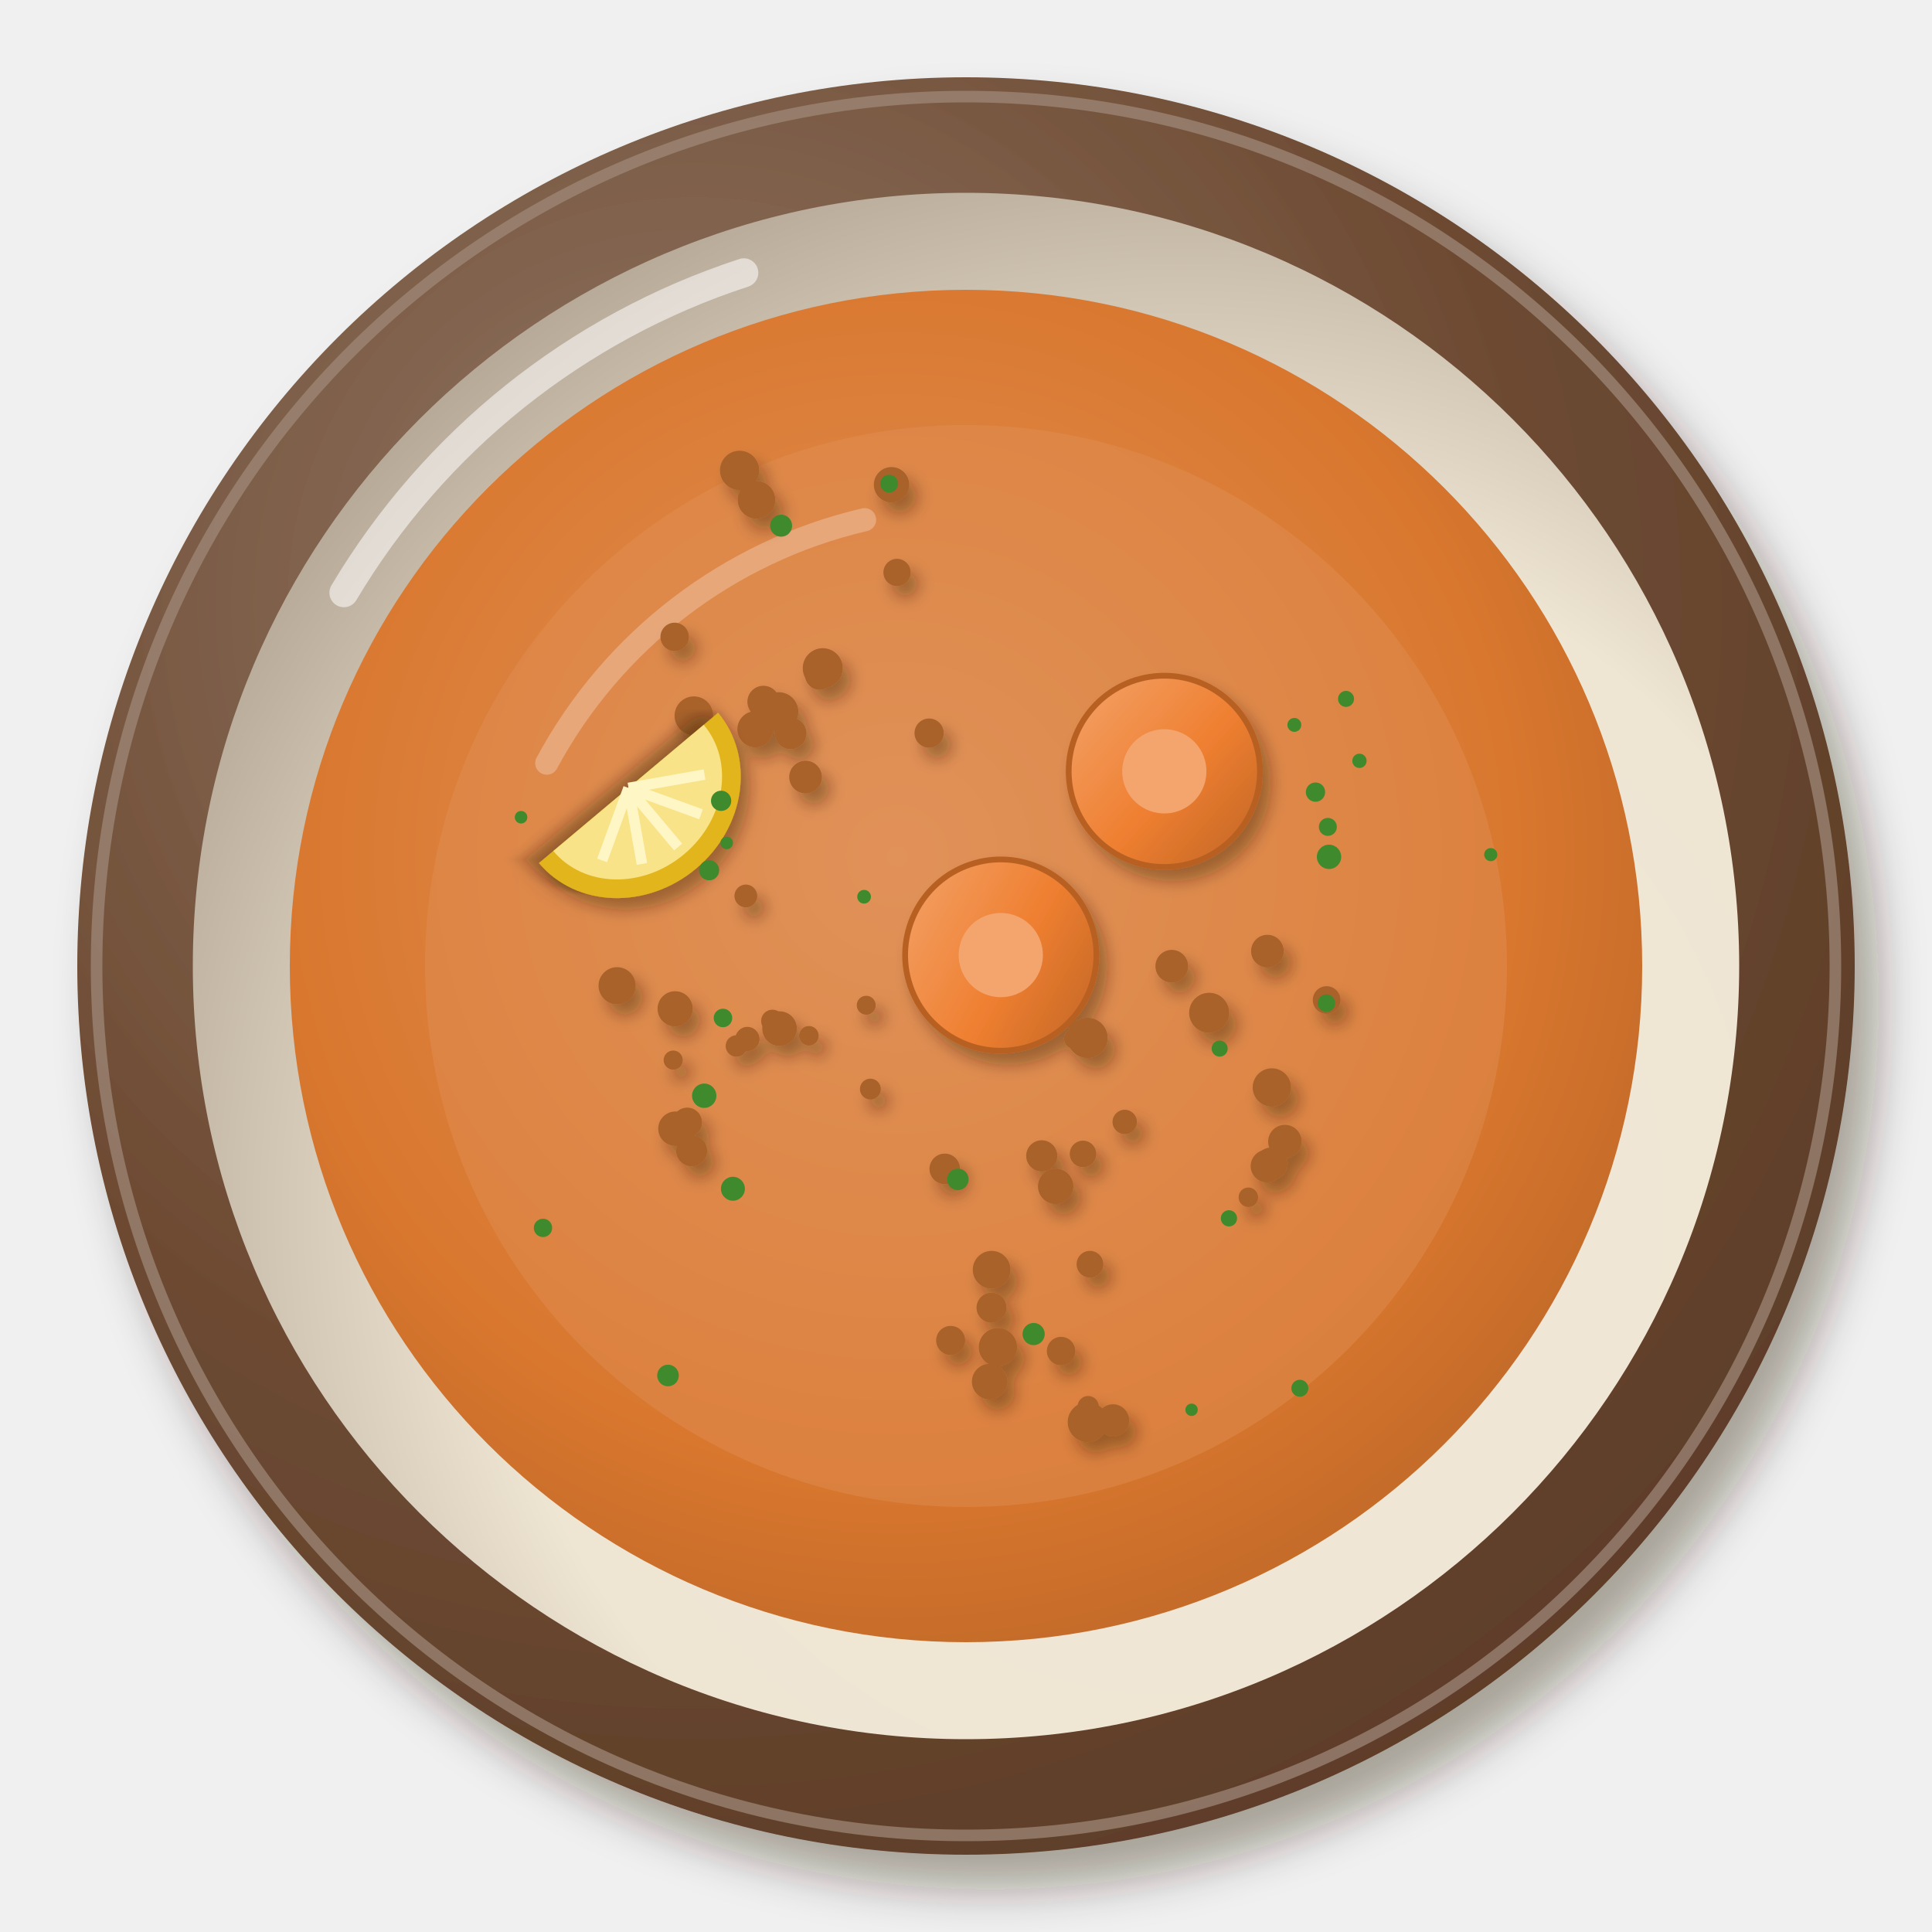
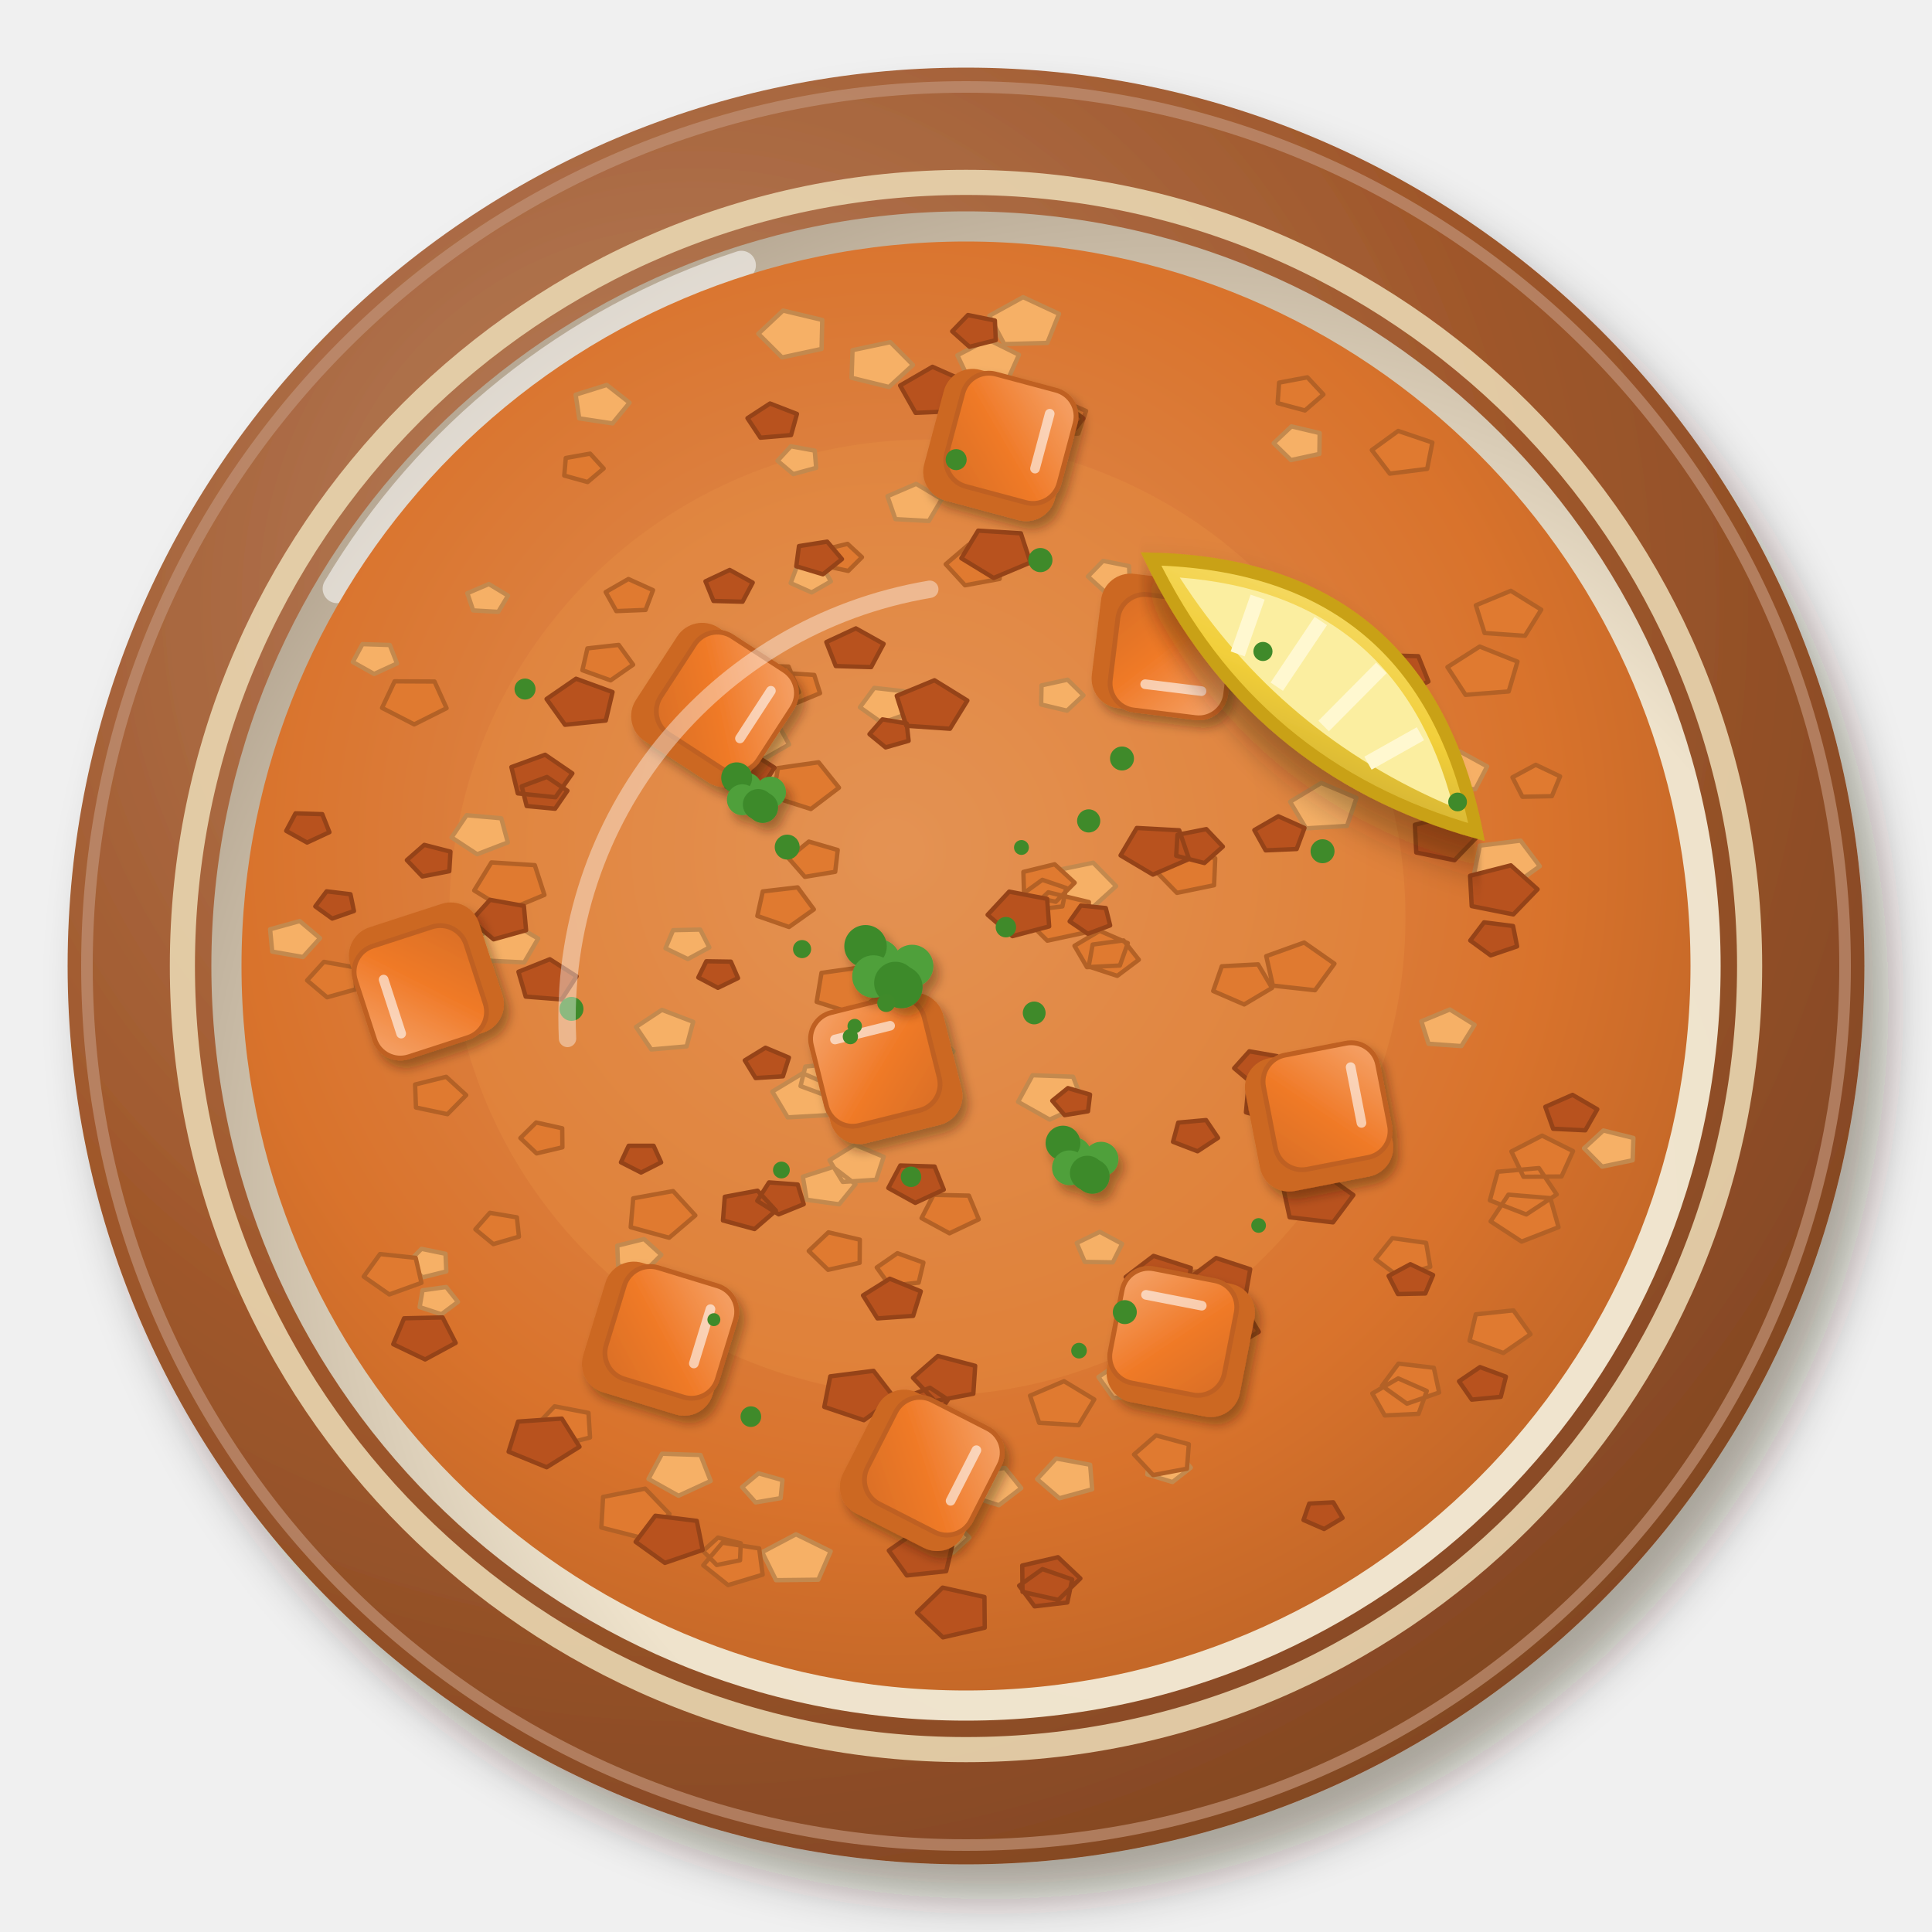
<svg xmlns="http://www.w3.org/2000/svg" viewBox="0 0 200 200" width="400" height="400">
  <defs>
    <filter id="pl_soczewicowa-1" x="-30%" y="-30%" width="160%" height="160%">
      <feDropShadow dx="2.52" dy="3.6" stdDeviation="2.34" flood-color="#2b1607" flood-opacity=".36" />
    </filter>
    <radialGradient id="pl_soczewicowa-2" cx="0.35" cy="0.3" r=".75">
-       <stop offset="0" stop-color="#927866" />
-       <stop offset=".6" stop-color="#6e4b33" />
-       <stop offset="1" stop-color="#5d3d28" />
+       <stop offset="0" stop-color="#b88261" />
+       <stop offset=".6" stop-color="#a0582c" />
+       <stop offset="1" stop-color="#834723" />
    </radialGradient>
    <radialGradient id="pl_soczewicowa-3" cx="0.64" cy="0.66" r=".75">
-       <stop offset="0" stop-color="#f1e8d8" />
-       <stop offset=".6" stop-color="#efe5d3" />
-       <stop offset="1" stop-color="#b0a291" />
+       <stop offset="0" stop-color="#f1e6d2" />
+       <stop offset=".6" stop-color="#efe3cc" />
+       <stop offset="1" stop-color="#b0a18d" />
    </radialGradient>
    <radialGradient id="pl_soczewicowa-4" cx="0.45" cy="0.42" r=".75">
-       <stop offset="0" stop-color="#e1955c" />
-       <stop offset=".6" stop-color="#d9772e" />
-       <stop offset="1" stop-color="#ad5e24" />
+       <stop offset="0" stop-color="#e1925a" />
+       <stop offset=".6" stop-color="#d9732c" />
+       <stop offset="1" stop-color="#ad5b23" />
    </radialGradient>
    <filter id="pl_soczewicowa-5" x="-30%" y="-30%" width="160%" height="160%">
-       <feDropShadow dx="0.84" dy="1.2" stdDeviation="0.78" flood-color="#2b1607" flood-opacity=".36" />
+       <feDropShadow dx="0.56" dy="0.8" stdDeviation="0.52" flood-color="#2b1607" flood-opacity=".36" />
    </filter>
    <linearGradient id="pl_soczewicowa-6" x1="0" y1="0" x2="1" y2="1">
-       <stop offset="0" stop-color="#f3a36a" />
-       <stop offset=".55" stop-color="#ef7f30" />
-       <stop offset="1" stop-color="#be6426" />
+       <stop offset="0" stop-color="#f5a56d" />
+       <stop offset=".55" stop-color="#f07a28" />
+       <stop offset="1" stop-color="#d86e24" />
    </linearGradient>
    <filter id="pl_soczewicowa-7" x="-30%" y="-30%" width="160%" height="160%">
      <feDropShadow dx="0.7" dy="1" stdDeviation="0.65" flood-color="#2b1607" flood-opacity=".36" />
    </filter>
+     <linearGradient id="pl_soczewicowa-8" x1="0" y1="0" x2="1" y2="1">
+       <stop offset="0" stop-color="#f6dd75" />
+       <stop offset=".55" stop-color="#f2cf3a" />
+       <stop offset="1" stop-color="#caaa30" />
+     </linearGradient>
  </defs>
  <g filter="url(#pl_soczewicowa-1)">
-     <circle cx="100" cy="100" r="92" fill="url(#pl_soczewicowa-2)" />
+     <circle cx="100" cy="100" r="93" fill="url(#pl_soczewicowa-2)" />
  </g>
-   <circle cx="100" cy="100" r="90" fill="none" stroke="#a18a7a" stroke-width="1.2" opacity=".7" />
-   <circle cx="100" cy="100" r="80.04" fill="url(#pl_soczewicowa-3)" />
-   <path d="M35.6,61.36 A75.44,75.44 0 0 1 77,28.24" stroke="#fff" stroke-width="3" fill="none" stroke-linecap="round" opacity=".55" />
-   <circle cx="100" cy="100" r="70" fill="url(#pl_soczewicowa-4)" opacity="1" />
-   <path d="M56.6,79 A50.4,50.4 0 0 1 89.5,53.8" stroke="#fff" stroke-width="2.4" fill="none" stroke-linecap="round" opacity=".45" />
-   <circle cx="100" cy="100" r="56" fill="#e08f54" opacity=".45" />
+   <circle cx="100" cy="100" r="91" fill="none" stroke="#c19276" stroke-width="1.2" opacity=".7" />
+   <circle cx="100" cy="100" r="78.12" fill="url(#pl_soczewicowa-3)" />
+   <path d="M34.9,60.94 A76.26,76.26 0 0 1 76.75,27.46" stroke="#fff" stroke-width="3" fill="none" stroke-linecap="round" opacity=".55" />
+   <circle cx="100" cy="100" r="81.12" fill="none" stroke="#e9d6b0" stroke-width="2.6" opacity=".9" />
+   <circle cx="100" cy="100" r="75" fill="url(#pl_soczewicowa-4)" opacity="1" />
+   <circle cx="96" cy="95" r="49.5" fill="#ea9244" opacity="0.3" />
+   <path d="M121.09,69.33L124.86,69.13L126.3,71.58L123.42,73.29L120.2,71.91ZM96.45,106.68L98.7,108.84L96.47,111L92.83,110.19L92.81,107.51ZM52.57,87.21L49.39,88.43L46.75,86.69L48.3,84.39L51.89,84.71ZM52.59,61.66L51.58,63.34L48.98,63.19L48.38,61.41L50.61,60.46ZM80.52,74.94L81.69,77.07L79.16,78.51L76.42,77.27L77.26,75.06ZM104.04,151.96L105.72,154.05L103.4,155.82L100.28,154.82L100.67,152.43ZM82.4,158.83L85.99,160.59L84.71,163.53L80.33,163.58L78.9,160.68ZM46.2,131.62L43.75,132.23L42.16,130.79L43.63,129.28L46.12,129.79ZM96.16,53.93L92.69,53.74L91.87,51.37L94.84,50.09L97.49,51.67ZM89.02,73.22L90.5,71.21L93.69,71.57L94.19,73.81L91.3,74.83ZM27.96,96.2L31.03,95.35L33.13,97.12L31.37,99.07L28.18,98.51ZM62.82,39.85L65.17,41.69L63.41,43.83L59.96,43.31L59.59,40.86ZM108.42,35.5L103.96,35.62L102.41,32.69L105.91,30.76L109.63,32.49ZM86.01,60.19L84.02,61.33L81.85,60.36L82.5,58.62L85.07,58.51ZM85.66,115.44L81.54,115.67L79.95,113L83.09,111.11L86.62,112.62ZM136.78,81.05L140.42,82.6L139.44,85.5L135.2,85.75L133.55,83ZM157.41,87.02L159.4,89.67L156.42,91.81L152.59,90.49L153.19,87.54ZM94.51,37.78L92.03,40.06L88.16,39.11L88.25,36.25L92.17,35.42ZM136.58,46.99L133.64,47.63L131.85,45.88L133.69,44.14L136.61,44.83ZM112.16,71.98L110.46,73.57L107.78,72.93L107.82,70.95L110.52,70.36ZM100.35,39.39L99.11,36.78L102.27,35.14L105.48,36.73L104.3,39.36ZM88.56,122.59L86.87,124.67L83.51,124.2L83.11,121.81L86.23,120.81ZM47.41,134.77L45.7,136.05L43.44,135.31L43.74,133.57L46.19,133.23ZM72.52,150.62L73.57,153.31L70.24,154.84L67.13,153.1L68.53,150.49ZM112.29,130.63L111.46,128.68L113.85,127.52L116.16,128.76L115.2,130.68ZM169.01,120.11L165.85,120.77L163.98,118.87L165.98,117.03L169.09,117.8ZM115.25,144.73L113.71,142.55L116.2,140.84L119.28,141.97L118.7,144.37ZM80.49,47.7L81.87,46.2L84.34,46.65L84.49,48.43L82.12,49.08ZM85.12,33.12L85.05,36.12L80.96,37L78.5,34.55L81.06,32.15ZM106.89,111.31L111.08,111.46L112.18,114.3L108.66,115.9L105.39,114.06ZM134.92,120.86L132.12,118.77L134.1,116.26L138.12,116.8L138.64,119.64ZM87.57,111.96L85.46,113.39L82.87,112.43L83.37,110.41L86.27,110.11ZM55.71,97.16L54.27,99.63L50.47,99.44L49.56,96.85L52.79,95.44ZM88.04,115.87L87.23,113.31L90.45,111.98L93.27,113.71L91.78,116.12ZM90.7,122.13L87.24,122.35L85.87,120.11L88.49,118.5L91.48,119.75ZM66.79,131.59L63.98,131.01L63.9,128.95L66.67,128.27L68.46,129.9ZM80.81,155.09L78.22,155.53L76.82,153.95L78.53,152.52L81,153.22ZM71.08,108.32L67.42,108.64L65.84,106.31L68.52,104.54L71.76,105.78ZM100.35,159.16L98.67,160.71L96.04,160.07L96.1,158.13L98.76,157.56ZM112.97,94.06L109.02,93.07L109.14,90.14L113.17,89.31L115.54,91.73ZM116.97,60.57L114.33,61.23L112.62,59.68L114.19,58.06L116.88,58.6ZM68.89,98.17L69.68,96.29L72.49,96.23L73.43,98.08L71.21,99.28ZM121.83,150.21L123.27,151.93L121.38,153.42L118.77,152.63L119.04,150.64ZM130.06,66.42L133.78,67.43L133.57,70.21L129.71,70.93L127.54,68.59ZM152.65,106.09L151.28,108.29L147.88,108.05L147.14,105.72L150.09,104.5ZM107.36,153.12L109.33,150.98L112.85,151.63L113.06,154.17L109.67,155.1ZM40.35,66.77L41.1,68.68L38.73,69.77L36.52,68.53L37.52,66.68ZM148.14,79.19L151.12,77.79L153.95,79.34L152.72,81.7L149.13,81.62Z" fill="#f6b066" stroke="#c3894e" stroke-width=".45" stroke-linejoin="round" />
+   <path d="M80.53,79.51L84.74,78.91L86.85,81.54L83.94,83.75L80.03,82.5ZM90.76,131.21L92.9,129.73L95.59,130.7L95.1,132.78L92.12,133.1ZM104.65,48.16L102.58,50.68L98.51,50.09L98.06,47.19L101.85,46ZM113.28,144.87L111.67,147.53L107.57,147.29L106.63,144.48L110.15,142.98ZM84.54,103.71L85.04,100.71L89.26,100.12L91.38,102.75L88.46,104.97ZM109.18,89.47L111.25,91.38L109.29,93.35L106.01,92.66L105.94,90.26ZM138.14,99.76L136.13,102.51L131.77,102.03L131.08,98.98L135.01,97.57ZM145.65,145.31L143.06,143.46L144.77,141.16L148.43,141.59L148.98,144.15ZM85.59,112.41L86.35,110.42L89.29,110.31L90.35,112.23L88.06,113.53ZM58.2,116.8L58.22,118.77L55.55,119.4L53.87,117.81L55.5,116.2ZM53.51,126.02L53.72,128.02L51.07,128.79L49.21,127.26L50.71,125.55ZM31.79,101.49L33.53,99.57L36.67,100.13L36.88,102.4L33.86,103.24ZM137,40.84L135.09,42.49L132.26,41.73L132.41,39.61L135.34,39.06ZM157.87,65.82L153.68,65.53L152.78,62.66L156.4,61.16L159.55,63.11ZM125.73,135.68L122.21,134.46L122.77,131.75L126.63,131.28L128.46,133.7ZM130.24,99.83L131.68,102.27L128.8,103.98L125.59,102.59L126.48,100.03ZM76.61,161.52L74.2,162.01L72.79,160.56L74.32,159.17L76.68,159.76ZM161.34,127.04L157.52,128.53L154.31,126.44L156.15,123.67L160.49,124.03ZM142.01,46.59L144.74,44.61L148.28,45.81L147.74,48.54L143.87,49.03ZM40.3,134L37.65,132.15L39.34,129.82L43.03,130.21L43.63,132.8ZM46.23,73.31L42.88,74.99L39.55,73.28L40.85,70.53L44.98,70.55ZM80.45,71.46L81.55,69.69L84.29,69.87L84.89,71.76L82.52,72.74ZM58.41,49.23L58.57,47.41L61.09,46.96L62.49,48.5L60.83,49.9ZM63.21,70.43L60.29,69.38L60.81,67.12L64.05,66.76L65.54,68.81ZM88.42,115.54L90.03,112.73L94.35,112.93L95.41,115.87L91.75,117.49ZM158,125.72L154.23,124.26L155.04,121.3L159.31,120.92L161.15,123.65ZM122.68,138.43L121.86,140.21L119.18,140.21L118.35,138.43L120.52,137.32ZM123.07,149.51L122.87,152.04L119.37,152.7L117.39,150.57L119.67,148.59ZM112.72,93.38L112.65,96.47L108.42,97.38L105.87,94.85L108.52,92.37ZM103.69,57.35L103.48,59.93L99.9,60.59L97.9,58.41L100.24,56.41ZM109.98,93.83L107.27,94.16L105.99,92.46L107.9,91.08L110.37,91.92ZM153.18,66.93L157.09,68.49L156.18,71.58L151.71,71.93L149.84,69.06ZM116.75,97.63L115.93,99.95L112.52,100.12L111.23,97.91L113.84,96.36ZM65.55,124.05L69.68,123.3L71.98,125.82L69.27,128.13L65.29,127.04ZM111.63,44.88L108.21,45.07L106.89,42.85L109.5,41.29L112.43,42.54ZM87.81,59.1L85.45,58.59L85.41,56.86L87.74,56.3L89.23,57.68ZM66.83,63.14L63.8,63.26L62.7,61.29L65.05,59.94L67.6,61.09ZM121.37,68.06L119.97,69.57L117.47,69.11L117.34,67.31L119.74,66.66ZM52.48,94.26L49.09,92.18L50.87,89.28L55.36,89.56L56.36,92.64ZM86.72,87.99L86.46,90.25L83.32,90.77L81.63,88.84L83.73,87.12ZM134.7,112.35L138.48,110.75L141.82,112.77L140.11,115.62L135.71,115.36ZM112.7,100.05L113.11,97.78L116.31,97.35L117.89,99.35L115.66,101.02ZM121.84,92.43L119.59,90.12L122.04,87.9L125.8,88.85L125.68,91.64ZM123.7,66.11L126.92,66.9L126.84,69.28L123.58,69.97L121.63,68.01ZM62.25,158.13L62.43,154.96L66.79,154.1L69.31,156.73L66.51,159.22ZM155.63,140.06L152.13,138.79L152.77,136.06L156.67,135.65L158.44,138.12ZM142.39,130.35L144.14,128.17L147.63,128.66L148.06,131.14L144.82,132.18ZM48.26,113.37L46.32,115.34L43.06,114.65L42.97,112.27L46.19,111.47ZM123.82,138.4L124.23,141.37L120.32,142.56L117.5,140.33L119.66,137.76ZM95.4,126.1L96.64,123.69L100.3,123.77L101.32,126.23L98.29,127.67ZM138.15,119.28L137.96,116.7L141.42,115.77L143.74,117.79L141.73,119.96ZM78.96,92.28L82.57,91.86L84.25,94.14L81.68,95.96L78.4,94.82ZM57.66,149.7L55.4,147.7L57.41,145.58L60.92,146.26L61.08,148.81ZM82.72,71.65L79.46,73.19L76.36,71.5L77.7,68.91L81.63,69ZM121.25,62.36L122.96,63.97L121.31,65.6L118.57,65.01L118.53,63.01ZM156.57,80.47L158.98,79.17L161.5,80.37L160.65,82.42L157.6,82.48ZM143.35,146.53L142.06,144.25L144.74,142.69L147.7,143.99L146.85,146.36ZM88.99,130.73L85.72,131.45L83.72,129.5L85.76,127.57L89.01,128.33ZM75.37,164.09L72.8,162.04L74.78,159.7L78.59,160.29L78.95,163.01ZM159.64,117.56L162.84,119.16L161.65,121.79L157.71,121.82L156.46,119.2Z" fill="#e07a30" stroke="#b36126" stroke-width=".45" stroke-linejoin="round" />
+   <path d="M123.78,145.31L120.82,145.48L119.68,143.56L121.93,142.21L124.46,143.29ZM106.28,45.26L105.77,42.47L109.4,41.27L112.15,43.31L110.23,45.78ZM122.07,85.95L123.09,88.93L119.35,90.54L116,88.55L117.68,85.71ZM59.63,70.26L63.41,71.64L62.71,74.59L58.49,75.03L56.58,72.36ZM78.39,124.31L79.61,122.4L82.58,122.62L83.2,124.66L80.61,125.71ZM146.61,88.25L146.47,85.38L150.34,84.4L152.87,86.66L150.57,89.05ZM109.56,165.62L105.85,164.79L105.82,162.06L109.52,161.2L111.84,163.4ZM97.09,140.37L100.95,141.39L100.76,144.28L96.78,145.04L94.51,142.63ZM34.1,86.15L31.79,87.22L29.63,86.01L30.59,84.2L33.36,84.28ZM78.72,45.31L77.38,43.29L79.71,41.77L82.5,42.85L81.89,45.04ZM67.84,156.91L72.13,157.44L72.74,160.45L68.83,161.79L65.8,159.61ZM99.12,42.55L94.78,42.74L93.18,39.91L96.53,37.97L100.2,39.6ZM78.22,111.6L77.1,109.77L79.24,108.46L81.67,109.48L81.05,111.42ZM72.29,101.19L73.12,99.51L75.66,99.55L76.4,101.25L74.32,102.26ZM97.61,169.5L94.92,166.94L97.58,164.35L101.91,165.32L101.94,168.5ZM74.49,79.03L77.57,77.8L80.18,79.47L78.73,81.72L75.21,81.45ZM146.82,67.93L147.87,70.55L144.63,72.06L141.57,70.38L142.92,67.82ZM110.73,95.38L111.89,93.74L114.47,94L114.92,95.8L112.61,96.66ZM96.75,120.76L97.7,123.15L94.75,124.52L91.96,122.98L93.2,120.65ZM121.76,88.59L121.89,86.42L124.88,85.83L126.59,87.64L124.68,89.34ZM156.63,95.86L157.05,97.97L154.31,98.9L152.2,97.36L153.63,95.48ZM127.76,110.58L129.33,108.83L132.19,109.33L132.39,111.4L129.65,112.17ZM82.43,58.62L82.71,56.53L85.63,56.07L87.16,57.88L85.19,59.45ZM36.64,94.31L34.39,95.09L32.64,93.83L33.81,92.27L36.28,92.57ZM59.69,101.07L58.14,103.46L54.42,103.17L53.67,100.6L56.92,99.3ZM98.62,159.8L97.95,162.65L93.87,163.09L92.01,160.51L94.94,158.47ZM127.15,139.76L123.61,138.25L124.57,135.42L128.71,135.19L130.31,137.87ZM122.78,134.22L118.61,134.8L116.53,132.2L119.41,130.01L123.28,131.26ZM43.72,90.73L42.12,89.04L43.92,87.46L46.63,88.16L46.51,90.19ZM91.24,156.11L91.95,153.74L95.39,153.49L96.8,155.69L94.24,157.31ZM98.14,144.89L97.04,146.51L94.5,146.28L94.03,144.52L96.27,143.66ZM94.53,136.22L90.83,136.48L89.34,134.1L92.11,132.37L95.32,133.68ZM52.94,79.41L56.43,78.13L59.25,80.06L57.5,82.53L53.6,82.13ZM74.84,126.34L75.03,123.89L78.42,123.26L80.32,125.32L78.11,127.23ZM129.25,112.24L133.28,111.53L135.5,113.99L132.84,116.23L128.98,115.15ZM48.79,95.29L50.73,93.15L54.23,93.78L54.46,96.3L51.1,97.24ZM143.75,132.08L146,130.87L148.35,131.99L147.55,133.9L144.71,133.96ZM105.5,164.15L107.91,162.43L110.99,163.5L110.49,165.89L107.1,166.29ZM136.91,121.43L140.1,123.71L137.99,126.54L133.5,126.01L132.82,122.86ZM124.85,115.95L126.09,117.79L123.97,119.18L121.43,118.2L121.97,116.21ZM126.02,63.87L129.24,63.32L130.98,65.29L128.83,67.06L125.77,66.18ZM65.08,118.61L67.66,118.61L68.44,120.33L66.36,121.38L64.28,120.32ZM105.68,55.21L106.67,58.23L102.86,59.83L99.52,57.79L101.26,54.93ZM134.23,87.89L131.02,88.03L129.85,85.93L132.33,84.5L135.04,85.71ZM52.65,150.28L53.63,147.16L58.16,146.85L59.99,149.77L56.59,151.89ZM159.17,92.06L156.66,94.66L152.35,93.8L152.18,90.66L156.4,89.58ZM77.92,60.31L76.87,62.29L73.86,62.21L73.03,60.18L75.54,59ZM138.78,64.19L140.77,65.84L139.15,67.68L136.16,67.17L135.92,65.01ZM94.06,76.69L91.68,77.37L90.01,76L91.35,74.47L93.86,74.89ZM164.11,117.01L160.78,116.85L159.97,114.58L162.79,113.34L165.35,114.83ZM54.52,83.44L54.01,81.4L56.62,80.43L58.74,81.86L57.46,83.72ZM89.43,147.02L85.33,145.64L85.95,142.48L90.43,141.91L92.59,144.71ZM137.07,158.28L134.94,157.35L135.53,155.65L138.02,155.52L138.98,157.14ZM102.99,33.18L103.08,35.21L100.36,35.9L98.57,34.3L100.2,32.61ZM40.71,139.15L41.83,136.47L45.82,136.38L47.17,139.02L44.01,140.73ZM112.84,113.31L112.63,115.04L110.21,115.44L108.93,113.95L110.55,112.64ZM143.15,81.82L145.13,80.06L148.12,80.84L148,83.07L144.93,83.68ZM98.34,75.44L93.82,75.13L92.83,72.03L96.74,70.42L100.14,72.52ZM129.42,131.39L128.94,134.1L125.12,134.61L123.23,132.23L125.89,130.23ZM104.47,92.3L108.4,93.05L108.61,95.9L104.81,96.91L102.24,94.7ZM155.36,144.6L152.36,144.89L151.04,142.99L153.21,141.52L155.89,142.51ZM88.6,65.05L91.47,66.65L90.18,69.06L86.52,68.95L85.54,66.47Z" fill="#b8521e" stroke="#954318" stroke-width=".45" stroke-linejoin="round" />
  <g filter="url(#pl_soczewicowa-5)">
-     <circle cx="137.33" cy="103.52" r="1.43" fill="#a8622c" />
-     <circle cx="110.44" cy="105.38" r="1.06" fill="#a8622c" />
-     <circle cx="129.23" cy="123.94" r="1.01" fill="#a8622c" />
-     <circle cx="111.19" cy="107.52" r="1.04" fill="#a8622c" />
-     <circle cx="131.2" cy="98.46" r="1.69" fill="#a8622c" />
-     <circle cx="109.28" cy="122.81" r="1.83" fill="#a8622c" />
-     <circle cx="131.66" cy="112.57" r="1.98" fill="#a8622c" />
-     <circle cx="131.61" cy="120.47" r="1.68" fill="#a8622c" />
-     <circle cx="116.43" cy="116.14" r="1.26" fill="#a8622c" />
-     <circle cx="112.58" cy="107.44" r="2.08" fill="#a8622c" />
-     <circle cx="131.16" cy="120.71" r="1.69" fill="#a8622c" />
-     <circle cx="121.3" cy="100.02" r="1.69" fill="#a8622c" />
-     <circle cx="125.17" cy="104.84" r="2.07" fill="#a8622c" />
-     <circle cx="133.01" cy="118.17" r="1.73" fill="#a8622c" />
-     <circle cx="107.84" cy="119.65" r="1.61" fill="#a8622c" />
-     <circle cx="115.22" cy="147.04" r="1.67" fill="#a8622c" />
-     <circle cx="108.77" cy="122.27" r="0.99" fill="#a8622c" />
-     <circle cx="102.64" cy="135.37" r="1.55" fill="#a8622c" />
-     <circle cx="97.8" cy="121" r="1.58" fill="#a8622c" />
-     <circle cx="102.45" cy="143.02" r="1.84" fill="#a8622c" />
-     <circle cx="112.83" cy="130.87" r="1.38" fill="#a8622c" />
-     <circle cx="112.65" cy="145.61" r="1.1" fill="#a8622c" />
-     <circle cx="103.3" cy="139.46" r="1.98" fill="#a8622c" />
-     <circle cx="102.65" cy="131.44" r="1.95" fill="#a8622c" />
-     <circle cx="112.11" cy="119.45" r="1.37" fill="#a8622c" />
-     <circle cx="98.41" cy="138.76" r="1.5" fill="#a8622c" />
-     <circle cx="109.84" cy="139.86" r="1.47" fill="#a8622c" />
-     <circle cx="112.6" cy="147.22" r="2.07" fill="#a8622c" />
-     <circle cx="69.84" cy="65.93" r="1.47" fill="#a8622c" />
-     <circle cx="83.39" cy="80.44" r="1.69" fill="#a8622c" />
-     <circle cx="76.56" cy="48.69" r="2.03" fill="#a8622c" />
-     <circle cx="96.18" cy="75.89" r="1.51" fill="#a8622c" />
-     <circle cx="78.2" cy="75.49" r="1.87" fill="#a8622c" />
-     <circle cx="81.85" cy="75.92" r="1.63" fill="#a8622c" />
-     <circle cx="84.85" cy="69.89" r="1.51" fill="#a8622c" />
-     <circle cx="92.29" cy="50.18" r="1.83" fill="#a8622c" />
-     <circle cx="80.62" cy="73.68" r="2.02" fill="#a8622c" />
-     <circle cx="78.31" cy="51.75" r="1.94" fill="#a8622c" />
-     <circle cx="79.03" cy="72.65" r="1.66" fill="#a8622c" />
-     <circle cx="92.86" cy="59.26" r="1.41" fill="#a8622c" />
-     <circle cx="85.17" cy="69.17" r="2.07" fill="#a8622c" />
-     <circle cx="71.83" cy="74.09" r="2" fill="#a8622c" />
-     <circle cx="80.7" cy="106.48" r="1.79" fill="#a8622c" />
-     <circle cx="77.37" cy="107.55" r="1.25" fill="#a8622c" />
-     <circle cx="63.88" cy="102.04" r="1.92" fill="#a8622c" />
-     <circle cx="76.23" cy="108.28" r="1.11" fill="#a8622c" />
-     <circle cx="90.1" cy="112.74" r="1.08" fill="#a8622c" />
-     <circle cx="69.92" cy="116.84" r="1.78" fill="#a8622c" />
-     <circle cx="89.67" cy="104.06" r="0.98" fill="#a8622c" />
-     <circle cx="77.21" cy="92.75" r="1.18" fill="#a8622c" />
-     <circle cx="71.6" cy="119.13" r="1.6" fill="#a8622c" />
-     <circle cx="83.74" cy="107.22" r="1.01" fill="#a8622c" />
-     <circle cx="71.14" cy="116.19" r="1.53" fill="#a8622c" />
-     <circle cx="69.89" cy="104.43" r="1.82" fill="#a8622c" />
-     <circle cx="69.69" cy="109.74" r="0.99" fill="#a8622c" />
-     <circle cx="79.96" cy="105.69" r="1.17" fill="#a8622c" />
-     <g transform="translate(103.6 98.87) rotate(344)">
-       <circle r="9.9" fill="url(#pl_soczewicowa-6)" stroke="#b86124" stroke-width=".6" />
-       <circle r="4.36" fill="#f4a56e" />
+     <g transform="translate(120.45 66.83) rotate(187)" opacity="1">
+       <rect x="-7" y="-7" width="14" height="14" rx="3.08" fill="#cc6822" />
+       <rect x="-7" y="-7" width="12.04" height="12.04" rx="2.8" fill="url(#pl_soczewicowa-6)" stroke="#bf6120" stroke-width=".5" />
+       <path d="M-4.48,-4.2 L1.4,-4.2" stroke="#fff" stroke-width="1" stroke-linecap="round" opacity=".6" />
    </g>
-     <g transform="translate(120.53 79.85) rotate(357)">
-       <circle r="9.9" fill="url(#pl_soczewicowa-6)" stroke="#b86124" stroke-width=".6" />
-       <circle r="4.36" fill="#f4a56e" />
+     <g transform="translate(73.84 72.98) rotate(123)" opacity="1">
+       <rect x="-7" y="-7" width="14" height="14" rx="3.08" fill="#cc6822" />
+       <rect x="-7" y="-7" width="12.04" height="12.04" rx="2.8" fill="url(#pl_soczewicowa-6)" stroke="#bf6120" stroke-width=".5" />
+       <path d="M-4.48,-4.2 L1.4,-4.2" stroke="#fff" stroke-width="1" stroke-linecap="round" opacity=".6" />
    </g>
-     <g transform="translate(66.62 83.42) rotate(140) scale(1.21)">
-       <g filter="url(#pl_soczewicowa-7)">
-         <path d="M-10,2 A10,9 0 0 1 10,2 Z" fill="#e3b51f" />
-       </g>
-       <path d="M-8.4,2 A8.4,7.4 0 0 1 8.4,2 Z" fill="#f9e389" />
-       <path transform="rotate(-60 0 2)" d="M0,2 L0,-4.6" stroke="#fff6c6" stroke-width=".9" />
-       <path transform="rotate(-30 0 2)" d="M0,2 L0,-4.6" stroke="#fff6c6" stroke-width=".9" />
-       <path transform="rotate(0 0 2)" d="M0,2 L0,-4.6" stroke="#fff6c6" stroke-width=".9" />
-       <path transform="rotate(30 0 2)" d="M0,2 L0,-4.6" stroke="#fff6c6" stroke-width=".9" />
-       <path transform="rotate(60 0 2)" d="M0,2 L0,-4.6" stroke="#fff6c6" stroke-width=".9" />
+     <g transform="translate(136.55 115.67) rotate(79)" opacity="1">
+       <rect x="-7" y="-7" width="14" height="14" rx="3.08" fill="#cc6822" />
+       <rect x="-7" y="-7" width="12.04" height="12.04" rx="2.8" fill="url(#pl_soczewicowa-6)" stroke="#bf6120" stroke-width=".5" />
+       <path d="M-4.48,-4.2 L1.4,-4.2" stroke="#fff" stroke-width="1" stroke-linecap="round" opacity=".6" />
+     </g>
+     <g transform="translate(91.8 110.6) rotate(346)" opacity="1">
+       <rect x="-7" y="-7" width="14" height="14" rx="3.08" fill="#cc6822" />
+       <rect x="-7" y="-7" width="12.04" height="12.04" rx="2.8" fill="url(#pl_soczewicowa-6)" stroke="#bf6120" stroke-width=".5" />
+       <path d="M-4.48,-4.2 L1.4,-4.2" stroke="#fff" stroke-width="1" stroke-linecap="round" opacity=".6" />
+     </g>
+     <g transform="translate(122.23 139.02) rotate(11)" opacity="1">
+       <rect x="-7" y="-7" width="14" height="14" rx="3.08" fill="#cc6822" />
+       <rect x="-7" y="-7" width="12.04" height="12.04" rx="2.8" fill="url(#pl_soczewicowa-6)" stroke="#bf6120" stroke-width=".5" />
+       <path d="M-4.48,-4.2 L1.4,-4.2" stroke="#fff" stroke-width="1" stroke-linecap="round" opacity=".6" />
+     </g>
+     <g transform="translate(95.3 152.21) rotate(117)" opacity="1">
+       <rect x="-7" y="-7" width="14" height="14" rx="3.08" fill="#cc6822" />
+       <rect x="-7" y="-7" width="12.04" height="12.04" rx="2.8" fill="url(#pl_soczewicowa-6)" stroke="#bf6120" stroke-width=".5" />
+       <path d="M-4.48,-4.2 L1.4,-4.2" stroke="#fff" stroke-width="1" stroke-linecap="round" opacity=".6" />
+     </g>
+     <g transform="translate(103.45 46.07) rotate(105)" opacity="1">
+       <rect x="-7" y="-7" width="14" height="14" rx="3.08" fill="#cc6822" />
+       <rect x="-7" y="-7" width="12.04" height="12.04" rx="2.8" fill="url(#pl_soczewicowa-6)" stroke="#bf6120" stroke-width=".5" />
+       <path d="M-4.48,-4.2 L1.4,-4.2" stroke="#fff" stroke-width="1" stroke-linecap="round" opacity=".6" />
+     </g>
+     <g transform="translate(44.14 101.44) rotate(252)" opacity="1">
+       <rect x="-7" y="-7" width="14" height="14" rx="3.08" fill="#cc6822" />
+       <rect x="-7" y="-7" width="12.04" height="12.04" rx="2.8" fill="url(#pl_soczewicowa-6)" stroke="#bf6120" stroke-width=".5" />
+       <path d="M-4.48,-4.2 L1.4,-4.2" stroke="#fff" stroke-width="1" stroke-linecap="round" opacity=".6" />
+     </g>
+     <g transform="translate(68.22 138.58) rotate(107)" opacity="1">
+       <rect x="-7" y="-7" width="14" height="14" rx="3.08" fill="#cc6822" />
+       <rect x="-7" y="-7" width="12.04" height="12.04" rx="2.8" fill="url(#pl_soczewicowa-6)" stroke="#bf6120" stroke-width=".5" />
+       <path d="M-4.48,-4.2 L1.4,-4.2" stroke="#fff" stroke-width="1" stroke-linecap="round" opacity=".6" />
    </g>
  </g>
-   <circle cx="89.45" cy="92.83" r="0.71" fill="#3f8a2c" />
-   <circle cx="139.34" cy="72.35" r="0.83" fill="#3f8a2c" />
-   <circle cx="69.15" cy="142.39" r="1.12" fill="#3f8a2c" />
-   <circle cx="137.58" cy="88.7" r="1.26" fill="#3f8a2c" />
-   <circle cx="126.26" cy="108.55" r="0.83" fill="#3f8a2c" />
-   <circle cx="80.86" cy="54.42" r="1.14" fill="#3f8a2c" />
-   <circle cx="140.73" cy="78.76" r="0.74" fill="#3f8a2c" />
-   <circle cx="74.84" cy="105.38" r="0.96" fill="#3f8a2c" />
-   <circle cx="73.41" cy="90.09" r="1.04" fill="#3f8a2c" />
-   <circle cx="74.65" cy="82.9" r="1.05" fill="#3f8a2c" />
-   <circle cx="107" cy="138.1" r="1.15" fill="#3f8a2c" />
-   <circle cx="92.04" cy="50.07" r="0.92" fill="#3f8a2c" />
-   <circle cx="136.18" cy="82" r="1" fill="#3f8a2c" />
-   <circle cx="75.87" cy="123.06" r="1.24" fill="#3f8a2c" />
-   <circle cx="127.22" cy="126.12" r="0.84" fill="#3f8a2c" />
-   <circle cx="154.32" cy="88.47" r="0.68" fill="#3f8a2c" />
-   <circle cx="137.31" cy="103.85" r="0.91" fill="#3f8a2c" />
-   <circle cx="134.56" cy="143.71" r="0.88" fill="#3f8a2c" />
-   <circle cx="133.99" cy="75.04" r="0.72" fill="#3f8a2c" />
-   <circle cx="53.94" cy="84.6" r="0.65" fill="#3f8a2c" />
-   <circle cx="123.35" cy="145.94" r="0.64" fill="#3f8a2c" />
-   <circle cx="56.21" cy="127.11" r="0.95" fill="#3f8a2c" />
-   <circle cx="99.16" cy="122.09" r="1.11" fill="#3f8a2c" />
-   <circle cx="137.46" cy="85.6" r="0.93" fill="#3f8a2c" />
-   <circle cx="72.9" cy="113.43" r="1.26" fill="#3f8a2c" />
-   <circle cx="75.23" cy="87.26" r="0.65" fill="#3f8a2c" />
+   <g transform="translate(136 72) rotate(40) scale(2.2)">
+     <g filter="url(#pl_soczewicowa-7)">
+       <path d="M-10,0 Q0,-8 10,0 Q0,4.5 -10,0Z" fill="url(#pl_soczewicowa-8)" stroke="#c9a114" stroke-width=".6" />
+     </g>
+     <path d="M-8.4,-.2 Q0,-6.2 8.4,-.2 Q0,2.4 -8.4,-.2Z" fill="#fbeea0" />
+     <path d="M-5,-1.85 L-4,.8" stroke="#fff8d0" stroke-width=".7" />
+     <path d="M-2,-2.9 L-1.6,.8" stroke="#fff8d0" stroke-width=".7" />
+     <path d="M1.6,-3.04 L1.28,.8" stroke="#fff8d0" stroke-width=".7" />
+     <path d="M5,-1.85 L4,.8" stroke="#fff8d0" stroke-width=".7" />
+   </g>
+   <g filter="url(#pl_soczewicowa-5)">
+     <circle cx="94.42" cy="100" r="2.2" fill="#4fa03a" />
+     <circle cx="93.31" cy="102.18" r="2.2" fill="#3d8a2c" />
+     <circle cx="90.99" cy="99.44" r="2.2" fill="#4fa03a" />
+     <circle cx="89.6" cy="97.96" r="2.2" fill="#3d8a2c" />
+     <circle cx="90.42" cy="101.09" r="2.2" fill="#4fa03a" />
+     <circle cx="92.69" cy="101.76" r="2.2" fill="#3d8a2c" />
+   </g>
+   <g filter="url(#pl_soczewicowa-5)">
+     <circle cx="113.98" cy="120" r="1.8" fill="#4fa03a" />
+     <circle cx="113.07" cy="121.78" r="1.8" fill="#3d8a2c" />
+     <circle cx="111.18" cy="119.54" r="1.8" fill="#4fa03a" />
+     <circle cx="110.04" cy="118.33" r="1.8" fill="#3d8a2c" />
+     <circle cx="110.71" cy="120.89" r="1.8" fill="#4fa03a" />
+     <circle cx="112.56" cy="121.44" r="1.8" fill="#3d8a2c" />
+   </g>
+   <g filter="url(#pl_soczewicowa-5)">
+     <circle cx="79.76" cy="82" r="1.6" fill="#4fa03a" />
+     <circle cx="78.95" cy="83.59" r="1.6" fill="#3d8a2c" />
+     <circle cx="77.27" cy="81.59" r="1.6" fill="#4fa03a" />
+     <circle cx="76.26" cy="80.52" r="1.6" fill="#3d8a2c" />
+     <circle cx="76.85" cy="82.79" r="1.6" fill="#4fa03a" />
+     <circle cx="78.5" cy="83.28" r="1.6" fill="#3d8a2c" />
+   </g>
+   <circle cx="130.74" cy="67.44" r="0.99" fill="#3f8a2a" />
+   <circle cx="83.03" cy="98.25" r="0.94" fill="#3f8a2a" />
+   <circle cx="98.98" cy="47.58" r="1.09" fill="#3f8a2a" />
+   <circle cx="112.7" cy="84.98" r="1.2" fill="#3f8a2a" />
+   <circle cx="130.29" cy="126.86" r="0.76" fill="#3f8a2a" />
+   <circle cx="116.15" cy="78.52" r="1.24" fill="#3f8a2a" />
+   <circle cx="104.13" cy="95.98" r="1.06" fill="#3f8a2a" />
+   <circle cx="107.06" cy="104.86" r="1.18" fill="#3f8a2a" />
+   <circle cx="88.03" cy="107.31" r="0.79" fill="#3f8a2a" />
+   <circle cx="80.89" cy="121.12" r="0.87" fill="#3f8a2a" />
+   <circle cx="111.7" cy="139.82" r="0.81" fill="#3f8a2a" />
+   <circle cx="77.73" cy="146.65" r="1.07" fill="#3f8a2a" />
+   <circle cx="91.74" cy="103.83" r="0.93" fill="#3f8a2a" />
+   <circle cx="136.91" cy="88.12" r="1.24" fill="#3f8a2a" />
+   <circle cx="54.35" cy="71.33" r="1.09" fill="#3f8a2a" />
+   <circle cx="94.31" cy="121.82" r="1.06" fill="#3f8a2a" />
+   <circle cx="107.7" cy="57.98" r="1.25" fill="#3f8a2a" />
+   <circle cx="88.48" cy="106.22" r="0.75" fill="#3f8a2a" />
+   <circle cx="150.89" cy="83.02" r="0.97" fill="#3f8a2a" />
+   <circle cx="81.49" cy="87.69" r="1.29" fill="#3f8a2a" />
+   <circle cx="59.16" cy="104.44" r="1.24" fill="#3f8a2a" />
+   <circle cx="105.74" cy="87.73" r="0.77" fill="#3f8a2a" />
+   <circle cx="116.44" cy="135.83" r="1.24" fill="#3f8a2a" />
+   <circle cx="73.9" cy="136.61" r="0.67" fill="#3f8a2a" />
+   <path d="M58.75,107.5 A45,45 0 0 1 96.25,61" stroke="#fff" stroke-width="1.8" fill="none" stroke-linecap="round" opacity="0.4" />
</svg>
